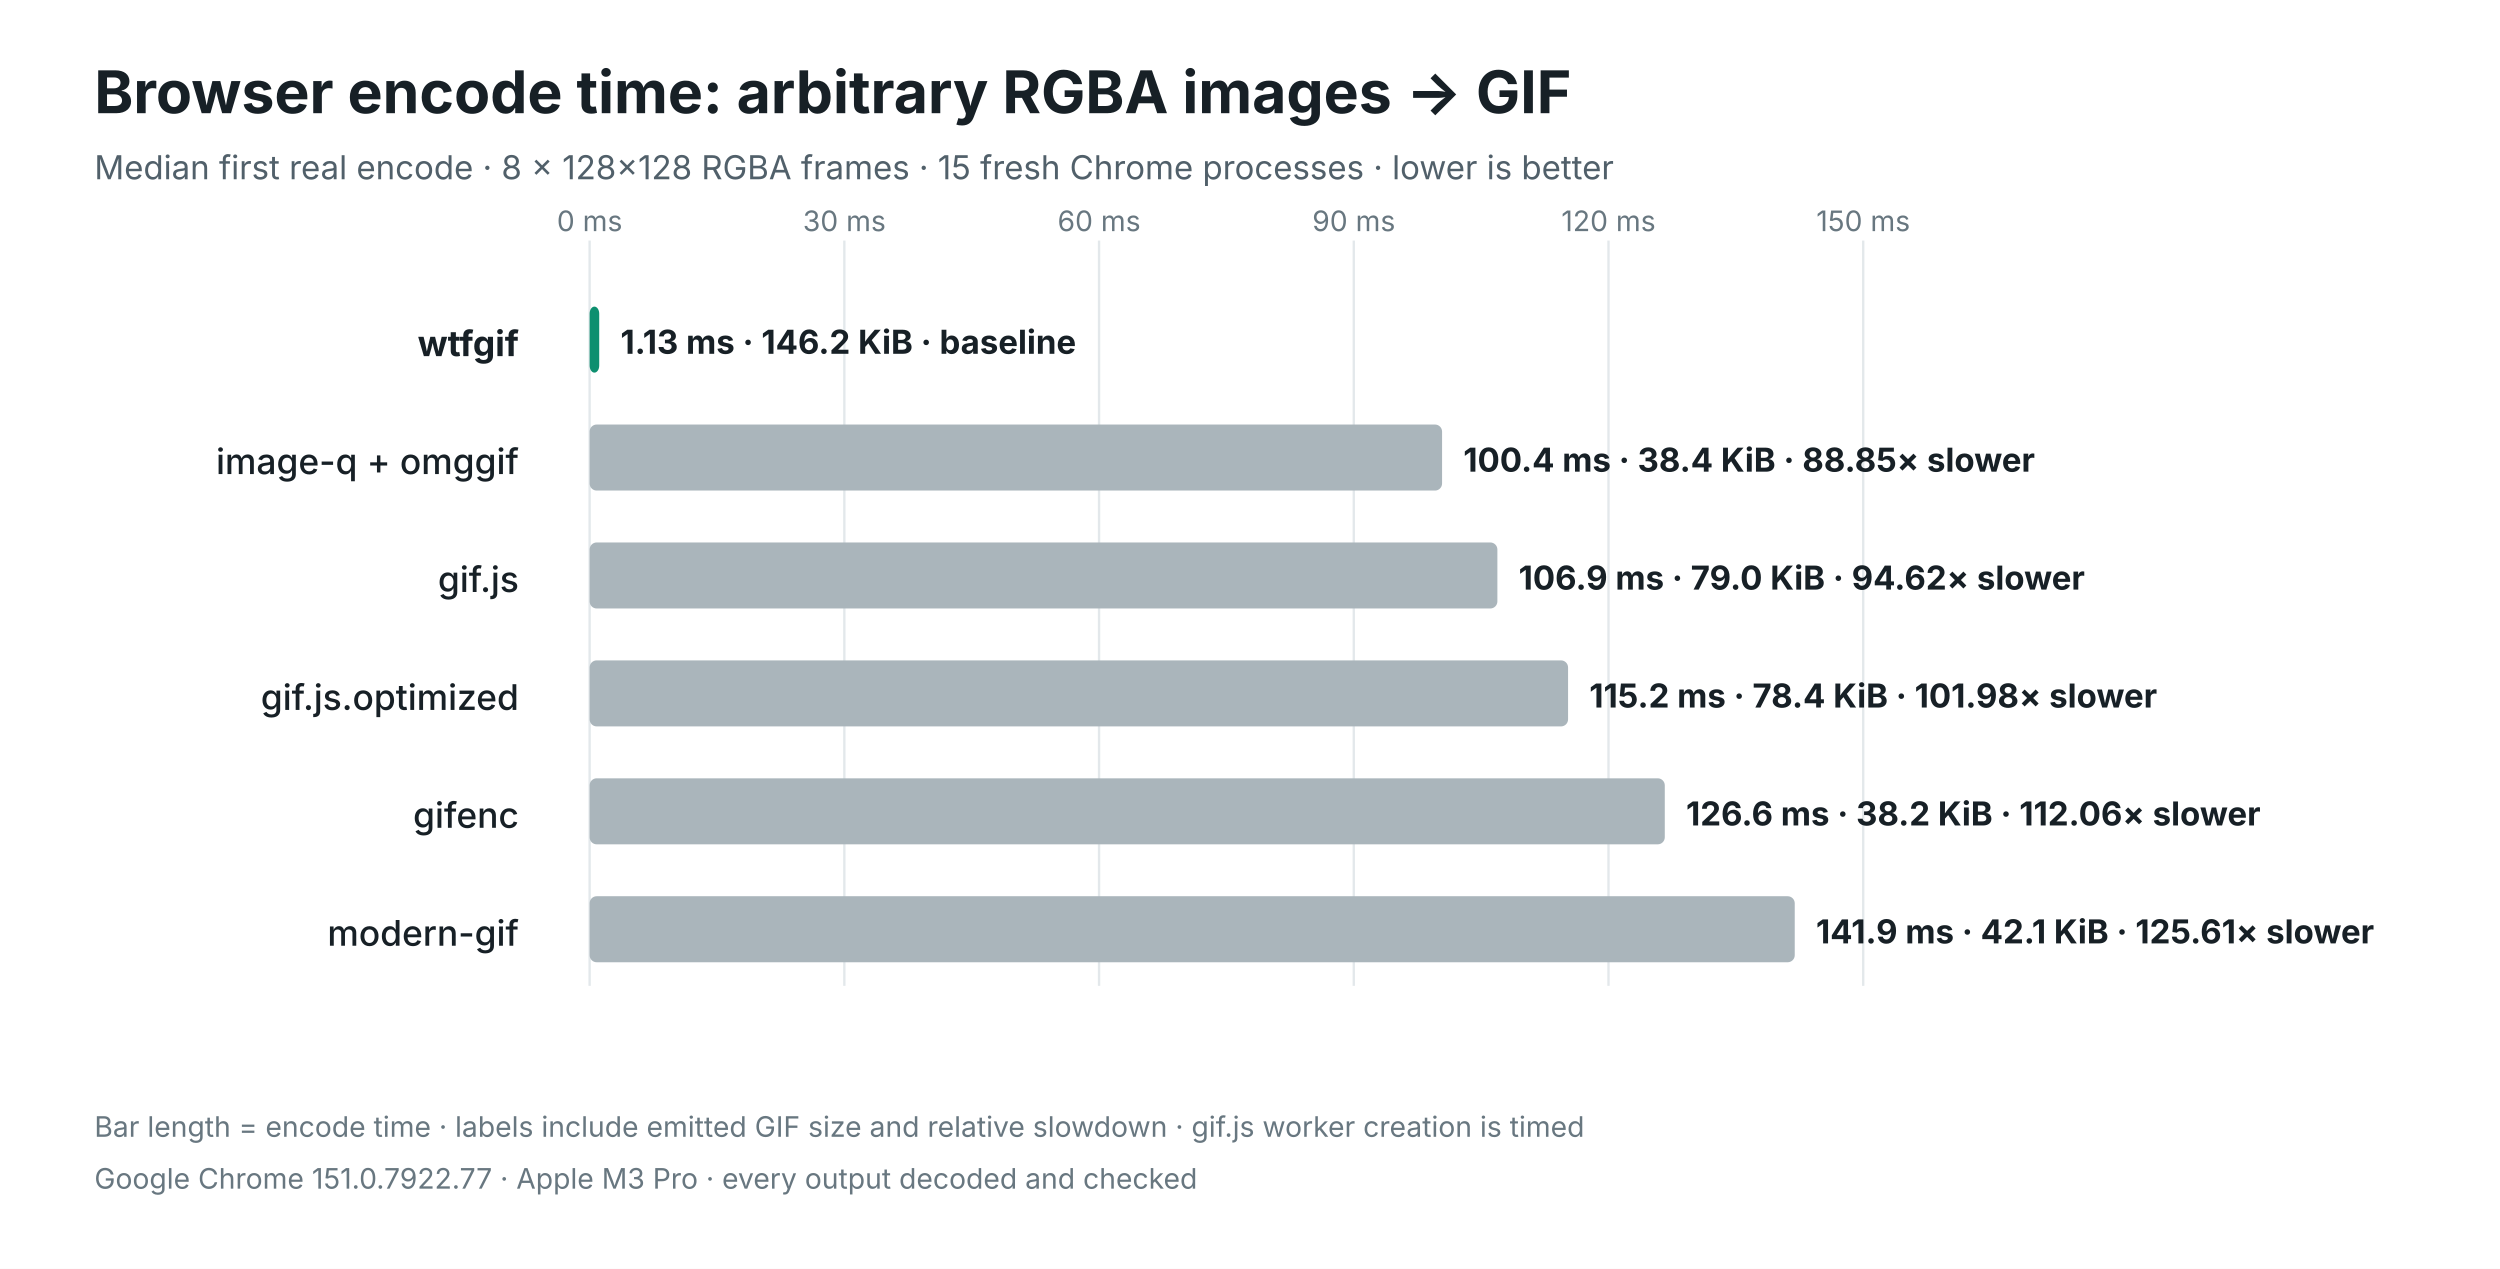
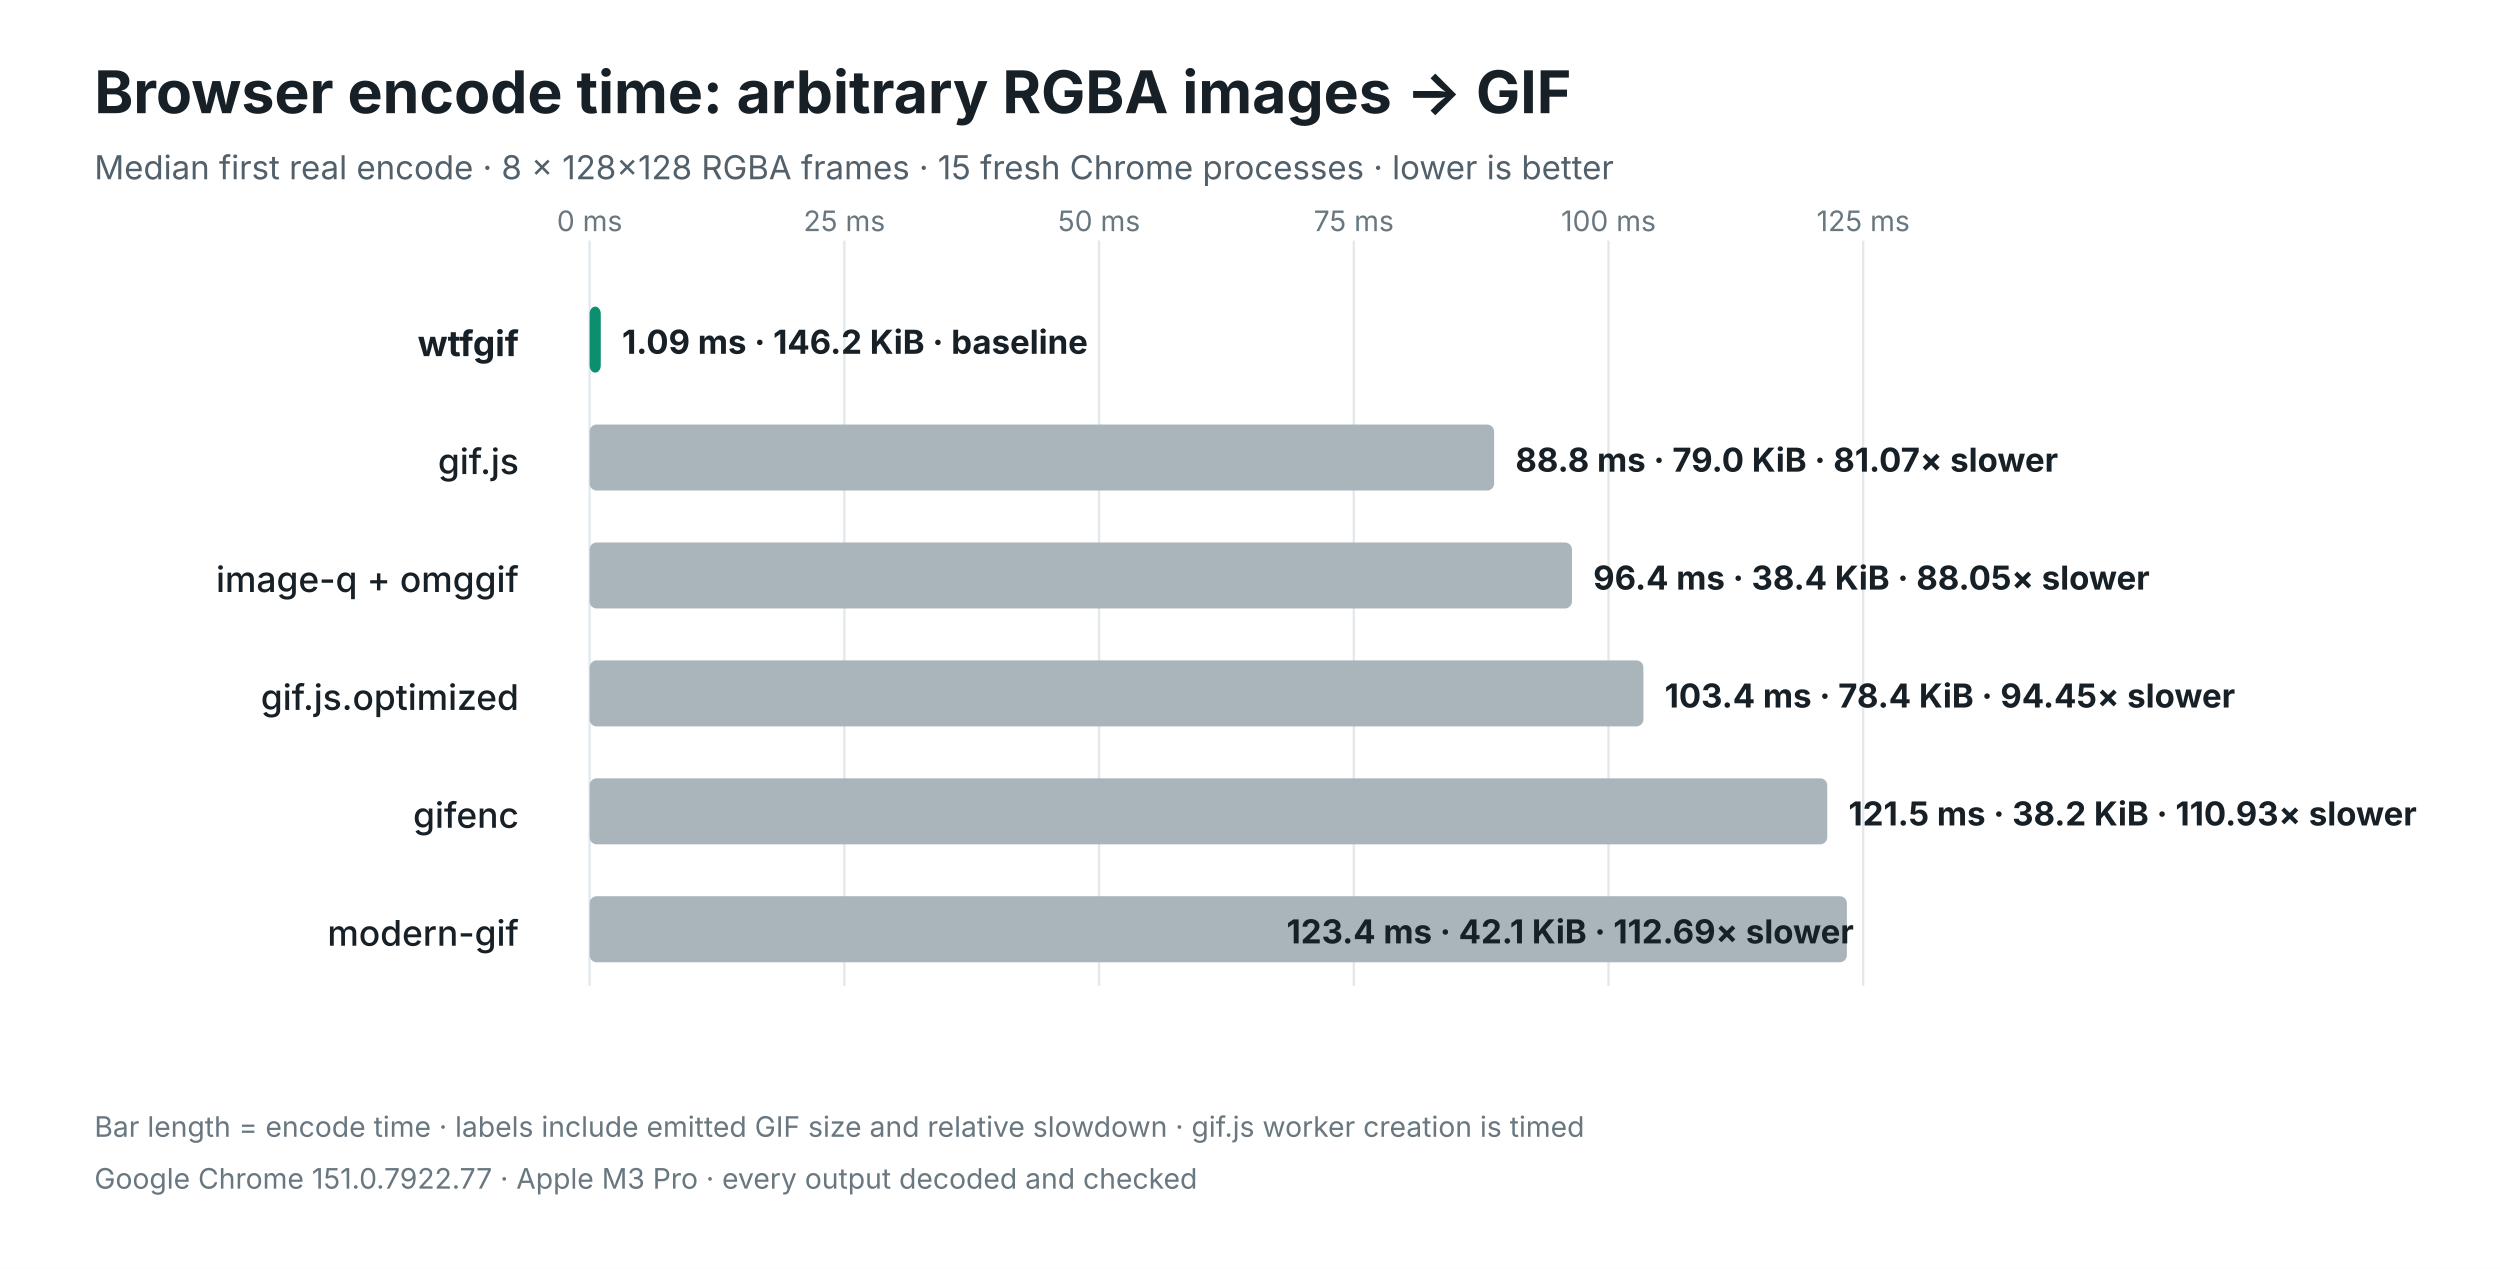
<svg xmlns="http://www.w3.org/2000/svg" width="1060" height="538" viewBox="0 0 1060 538" role="img" aria-labelledby="title desc">
  <rect width="100%" height="100%" fill="#ffffff" />
  <g font-family="ui-sans-serif, -apple-system, BlinkMacSystemFont, Segoe UI, sans-serif" fill="#172026">
    <text x="40" y="48" font-size="25" font-weight="700">Browser encode time: arbitrary RGBA images → GIF</text>
    <text x="40" y="76" font-size="14" fill="#51606a">Median first real encode · 8 × 128×128 RGBA frames · 15 fresh Chrome processes · lower is better</text>
    <line x1="250" y1="102" x2="250" y2="418" stroke="#e3e8eb" stroke-width="1" />
    <text x="250" y="98" text-anchor="middle" font-size="12" fill="#687780">0 ms</text>
    <line x1="358" y1="102" x2="358" y2="418" stroke="#e3e8eb" stroke-width="1" />
-     <text x="358" y="98" text-anchor="middle" font-size="12" fill="#687780">30 ms</text>
+     <text x="358" y="98" text-anchor="middle" font-size="12" fill="#687780">25 ms</text>
    <line x1="466" y1="102" x2="466" y2="418" stroke="#e3e8eb" stroke-width="1" />
-     <text x="466" y="98" text-anchor="middle" font-size="12" fill="#687780">60 ms</text>
+     <text x="466" y="98" text-anchor="middle" font-size="12" fill="#687780">50 ms</text>
    <line x1="574" y1="102" x2="574" y2="418" stroke="#e3e8eb" stroke-width="1" />
-     <text x="574" y="98" text-anchor="middle" font-size="12" fill="#687780">90 ms</text>
+     <text x="574" y="98" text-anchor="middle" font-size="12" fill="#687780">75 ms</text>
    <line x1="682" y1="102" x2="682" y2="418" stroke="#e3e8eb" stroke-width="1" />
-     <text x="682" y="98" text-anchor="middle" font-size="12" fill="#687780">120 ms</text>
+     <text x="682" y="98" text-anchor="middle" font-size="12" fill="#687780">100 ms</text>
    <line x1="790" y1="102" x2="790" y2="418" stroke="#e3e8eb" stroke-width="1" />
-     <text x="790" y="98" text-anchor="middle" font-size="12" fill="#687780">150 ms</text>
+     <text x="790" y="98" text-anchor="middle" font-size="12" fill="#687780">125 ms</text>
    <text x="220" y="151" text-anchor="end" font-size="15" font-weight="700">wtfgif</text>
-     <rect x="250" y="130" width="4.07" height="28" rx="3" fill="#0d8f6f" />
-     <text x="263.07" y="150" text-anchor="start" font-size="14" font-weight="700" fill="#172026">1.13 ms · 146.2 KiB · baseline</text>
-     <text x="220" y="201" text-anchor="end" font-size="15" font-weight="500">image-q + omggif</text>
-     <rect x="250" y="180" width="361.44" height="28" rx="3" fill="#aab5bb" />
-     <text x="620.44" y="200" text-anchor="start" font-size="14" font-weight="700" fill="#172026">100.4 ms · 38.4 KiB · 88.85× slower</text>
-     <text x="220" y="251" text-anchor="end" font-size="15" font-weight="500">gif.js</text>
-     <rect x="250" y="230" width="384.89" height="28" rx="3" fill="#aab5bb" />
-     <text x="643.89" y="250" text-anchor="start" font-size="14" font-weight="700" fill="#172026">106.9 ms · 79.0 KiB · 94.62× slower</text>
+     <rect x="250" y="130" width="4.73" height="28" rx="3" fill="#0d8f6f" />
+     <text x="263.73" y="150" text-anchor="start" font-size="14" font-weight="700" fill="#172026">1.09 ms · 146.2 KiB · baseline</text>
+     <text x="220" y="201" text-anchor="end" font-size="15" font-weight="500">gif.js</text>
+     <rect x="250" y="180" width="383.51" height="28" rx="3" fill="#aab5bb" />
+     <text x="642.51" y="200" text-anchor="start" font-size="14" font-weight="700" fill="#172026">88.8 ms · 79.0 KiB · 81.07× slower</text>
+     <text x="220" y="251" text-anchor="end" font-size="15" font-weight="500">image-q + omggif</text>
+     <rect x="250" y="230" width="416.51" height="28" rx="3" fill="#aab5bb" />
+     <text x="675.51" y="250" text-anchor="start" font-size="14" font-weight="700" fill="#172026">96.4 ms · 38.4 KiB · 88.05× slower</text>
    <text x="220" y="301" text-anchor="end" font-size="15" font-weight="500">gif.js.optimized</text>
-     <rect x="250" y="280" width="414.86" height="28" rx="3" fill="#aab5bb" />
-     <text x="673.86" y="300" text-anchor="start" font-size="14" font-weight="700" fill="#172026">115.2 ms · 78.4 KiB · 101.98× slower</text>
+     <rect x="250" y="280" width="446.8" height="28" rx="3" fill="#aab5bb" />
+     <text x="705.8" y="300" text-anchor="start" font-size="14" font-weight="700" fill="#172026">103.4 ms · 78.4 KiB · 94.45× slower</text>
    <text x="220" y="351" text-anchor="end" font-size="15" font-weight="500">gifenc</text>
-     <rect x="250" y="330" width="455.87" height="28" rx="3" fill="#aab5bb" />
-     <text x="714.87" y="350" text-anchor="start" font-size="14" font-weight="700" fill="#172026">126.6 ms · 38.2 KiB · 112.06× slower</text>
+     <rect x="250" y="330" width="524.75" height="28" rx="3" fill="#aab5bb" />
+     <text x="783.75" y="350" text-anchor="start" font-size="14" font-weight="700" fill="#172026">121.5 ms · 38.2 KiB · 110.93× slower</text>
    <text x="220" y="401" text-anchor="end" font-size="15" font-weight="500">modern-gif</text>
-     <rect x="250" y="380" width="510.97" height="28" rx="3" fill="#aab5bb" />
-     <text x="769.97" y="400" text-anchor="start" font-size="14" font-weight="700" fill="#172026">141.9 ms · 42.1 KiB · 125.61× slower</text>
+     <rect x="250" y="380" width="533.09" height="28" rx="3" fill="#aab5bb" />
+     <text x="786" y="400" text-anchor="end" font-size="14" font-weight="700" fill="#172026">123.4 ms · 42.1 KiB · 112.69× slower</text>
    <text x="40" y="482" font-size="12" fill="#687780">Bar length = encode time · labels include emitted GIF size and relative slowdown · gif.js worker creation is timed</text>
    <text x="40" y="504" font-size="12" fill="#687780">Google Chrome 151.0.7922.77 · Apple M3 Pro · every output decoded and checked</text>
  </g>
</svg>
